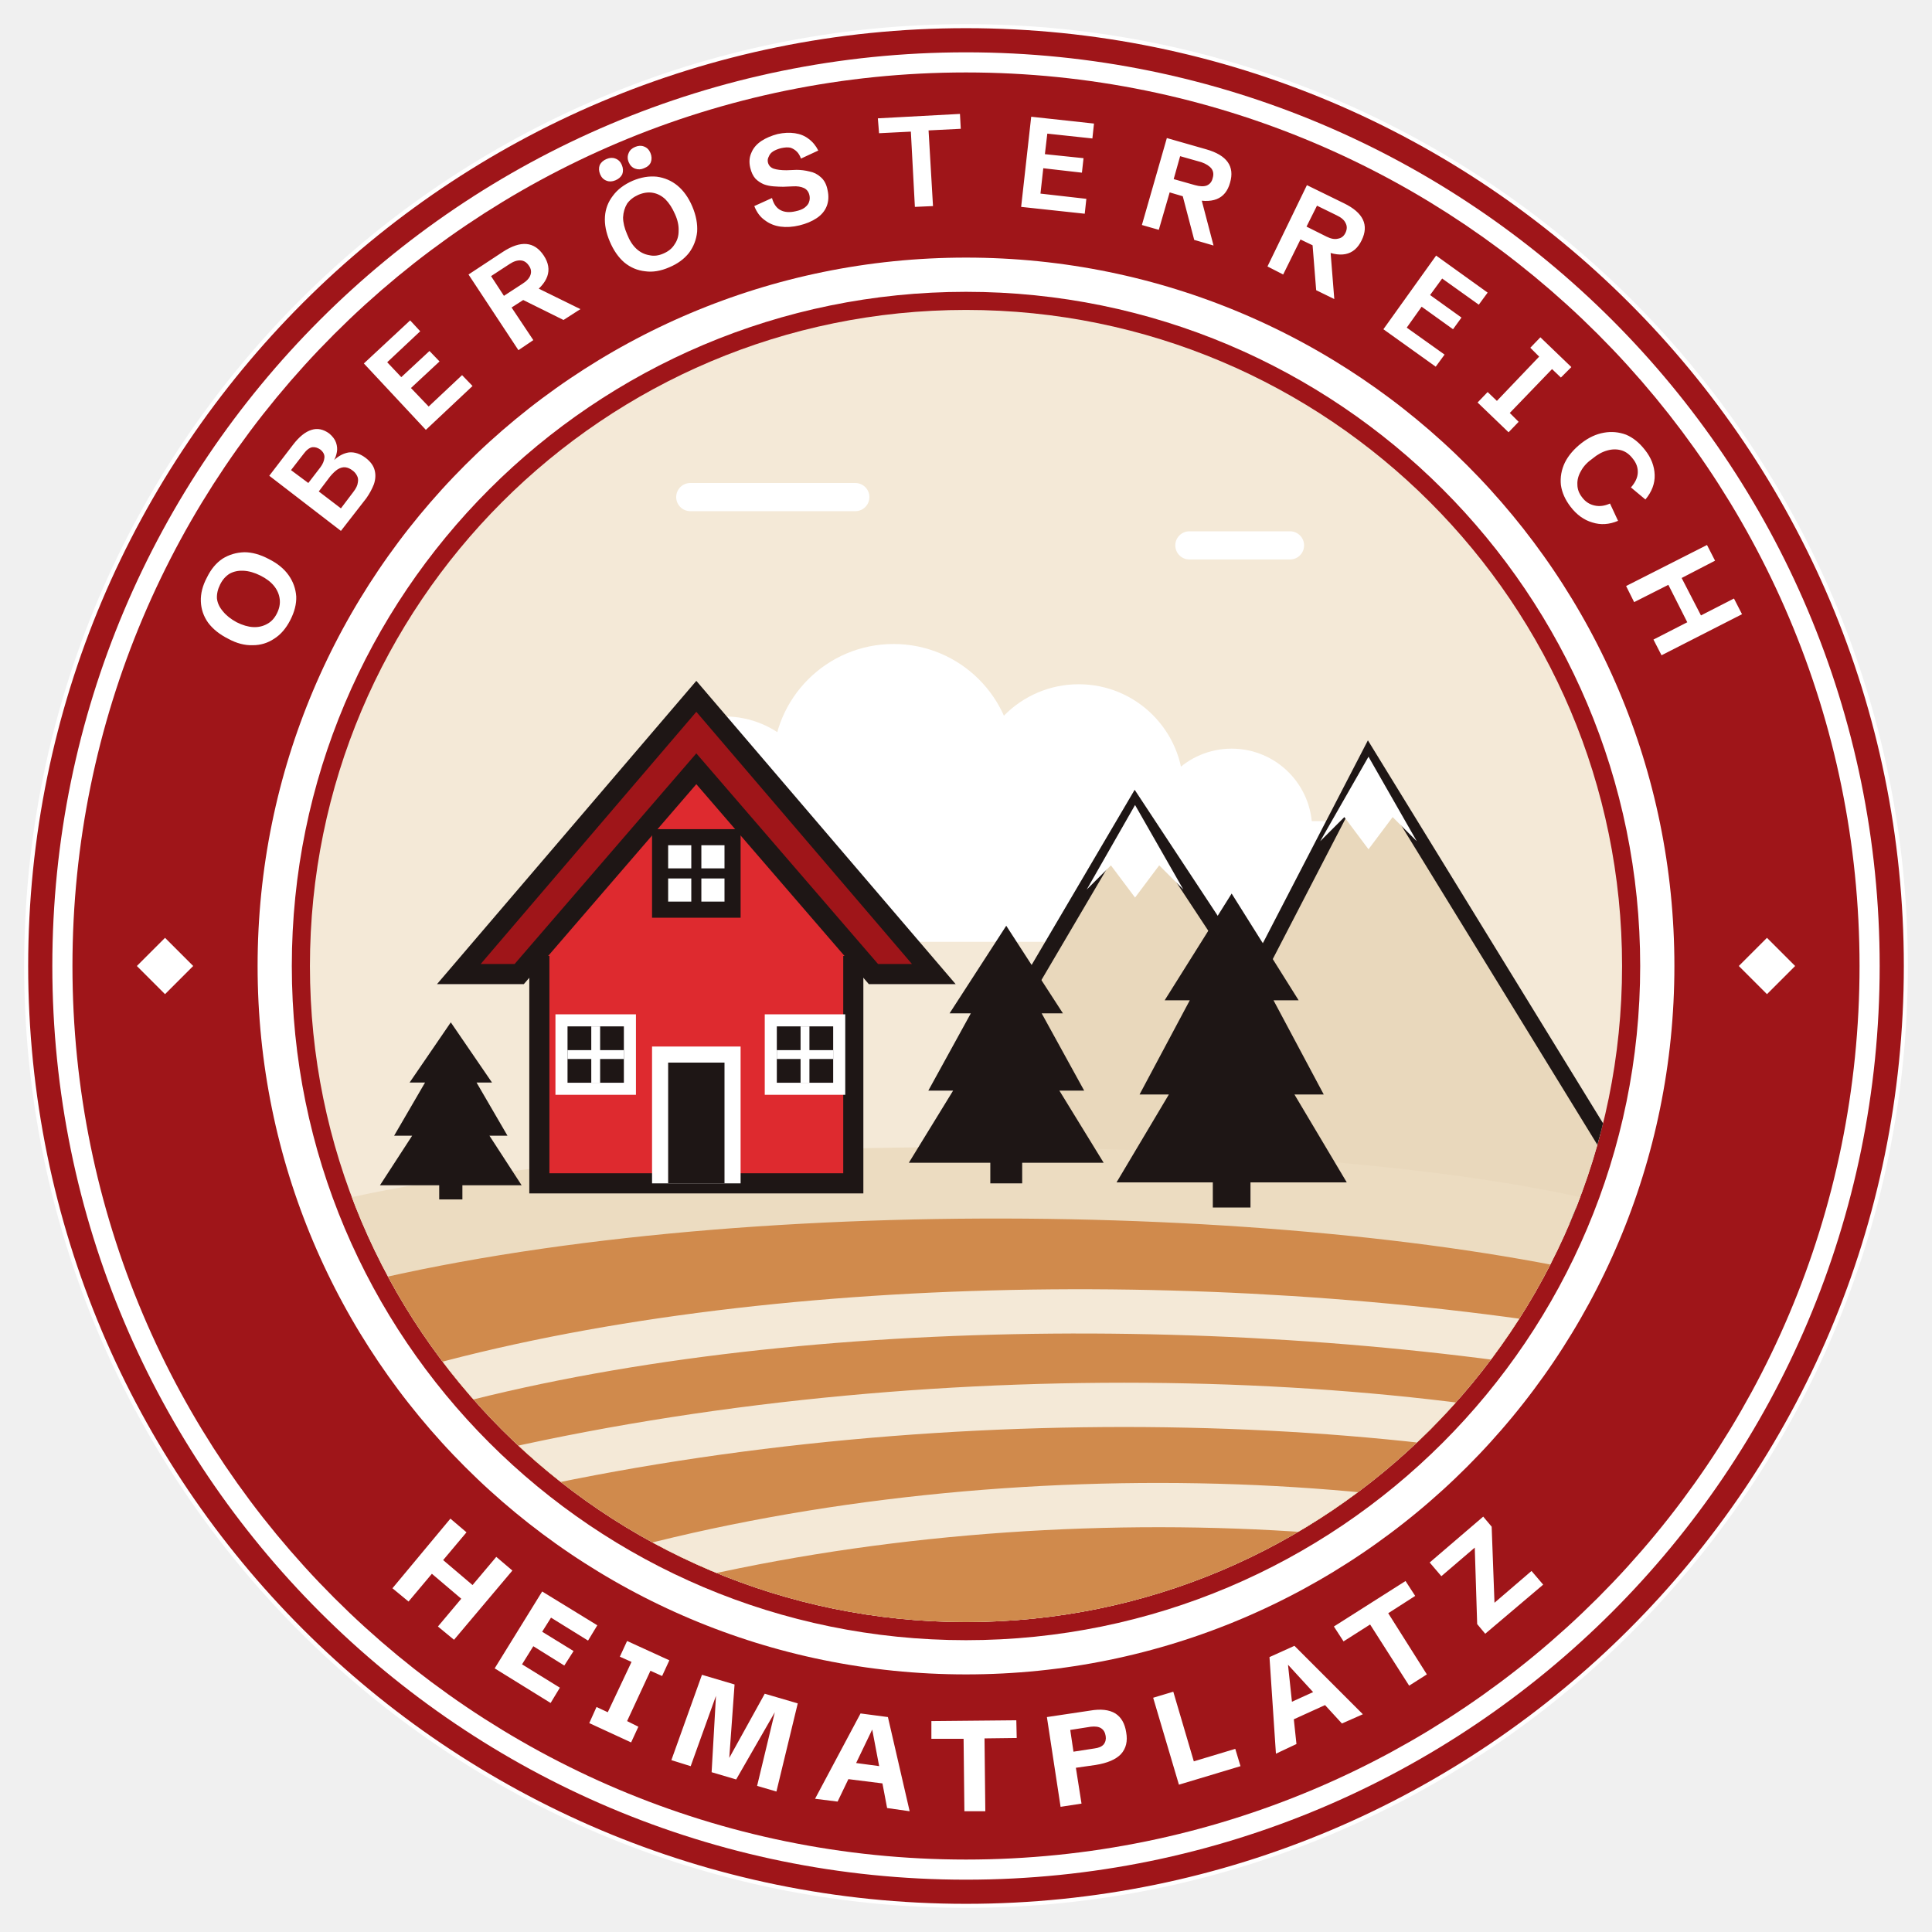
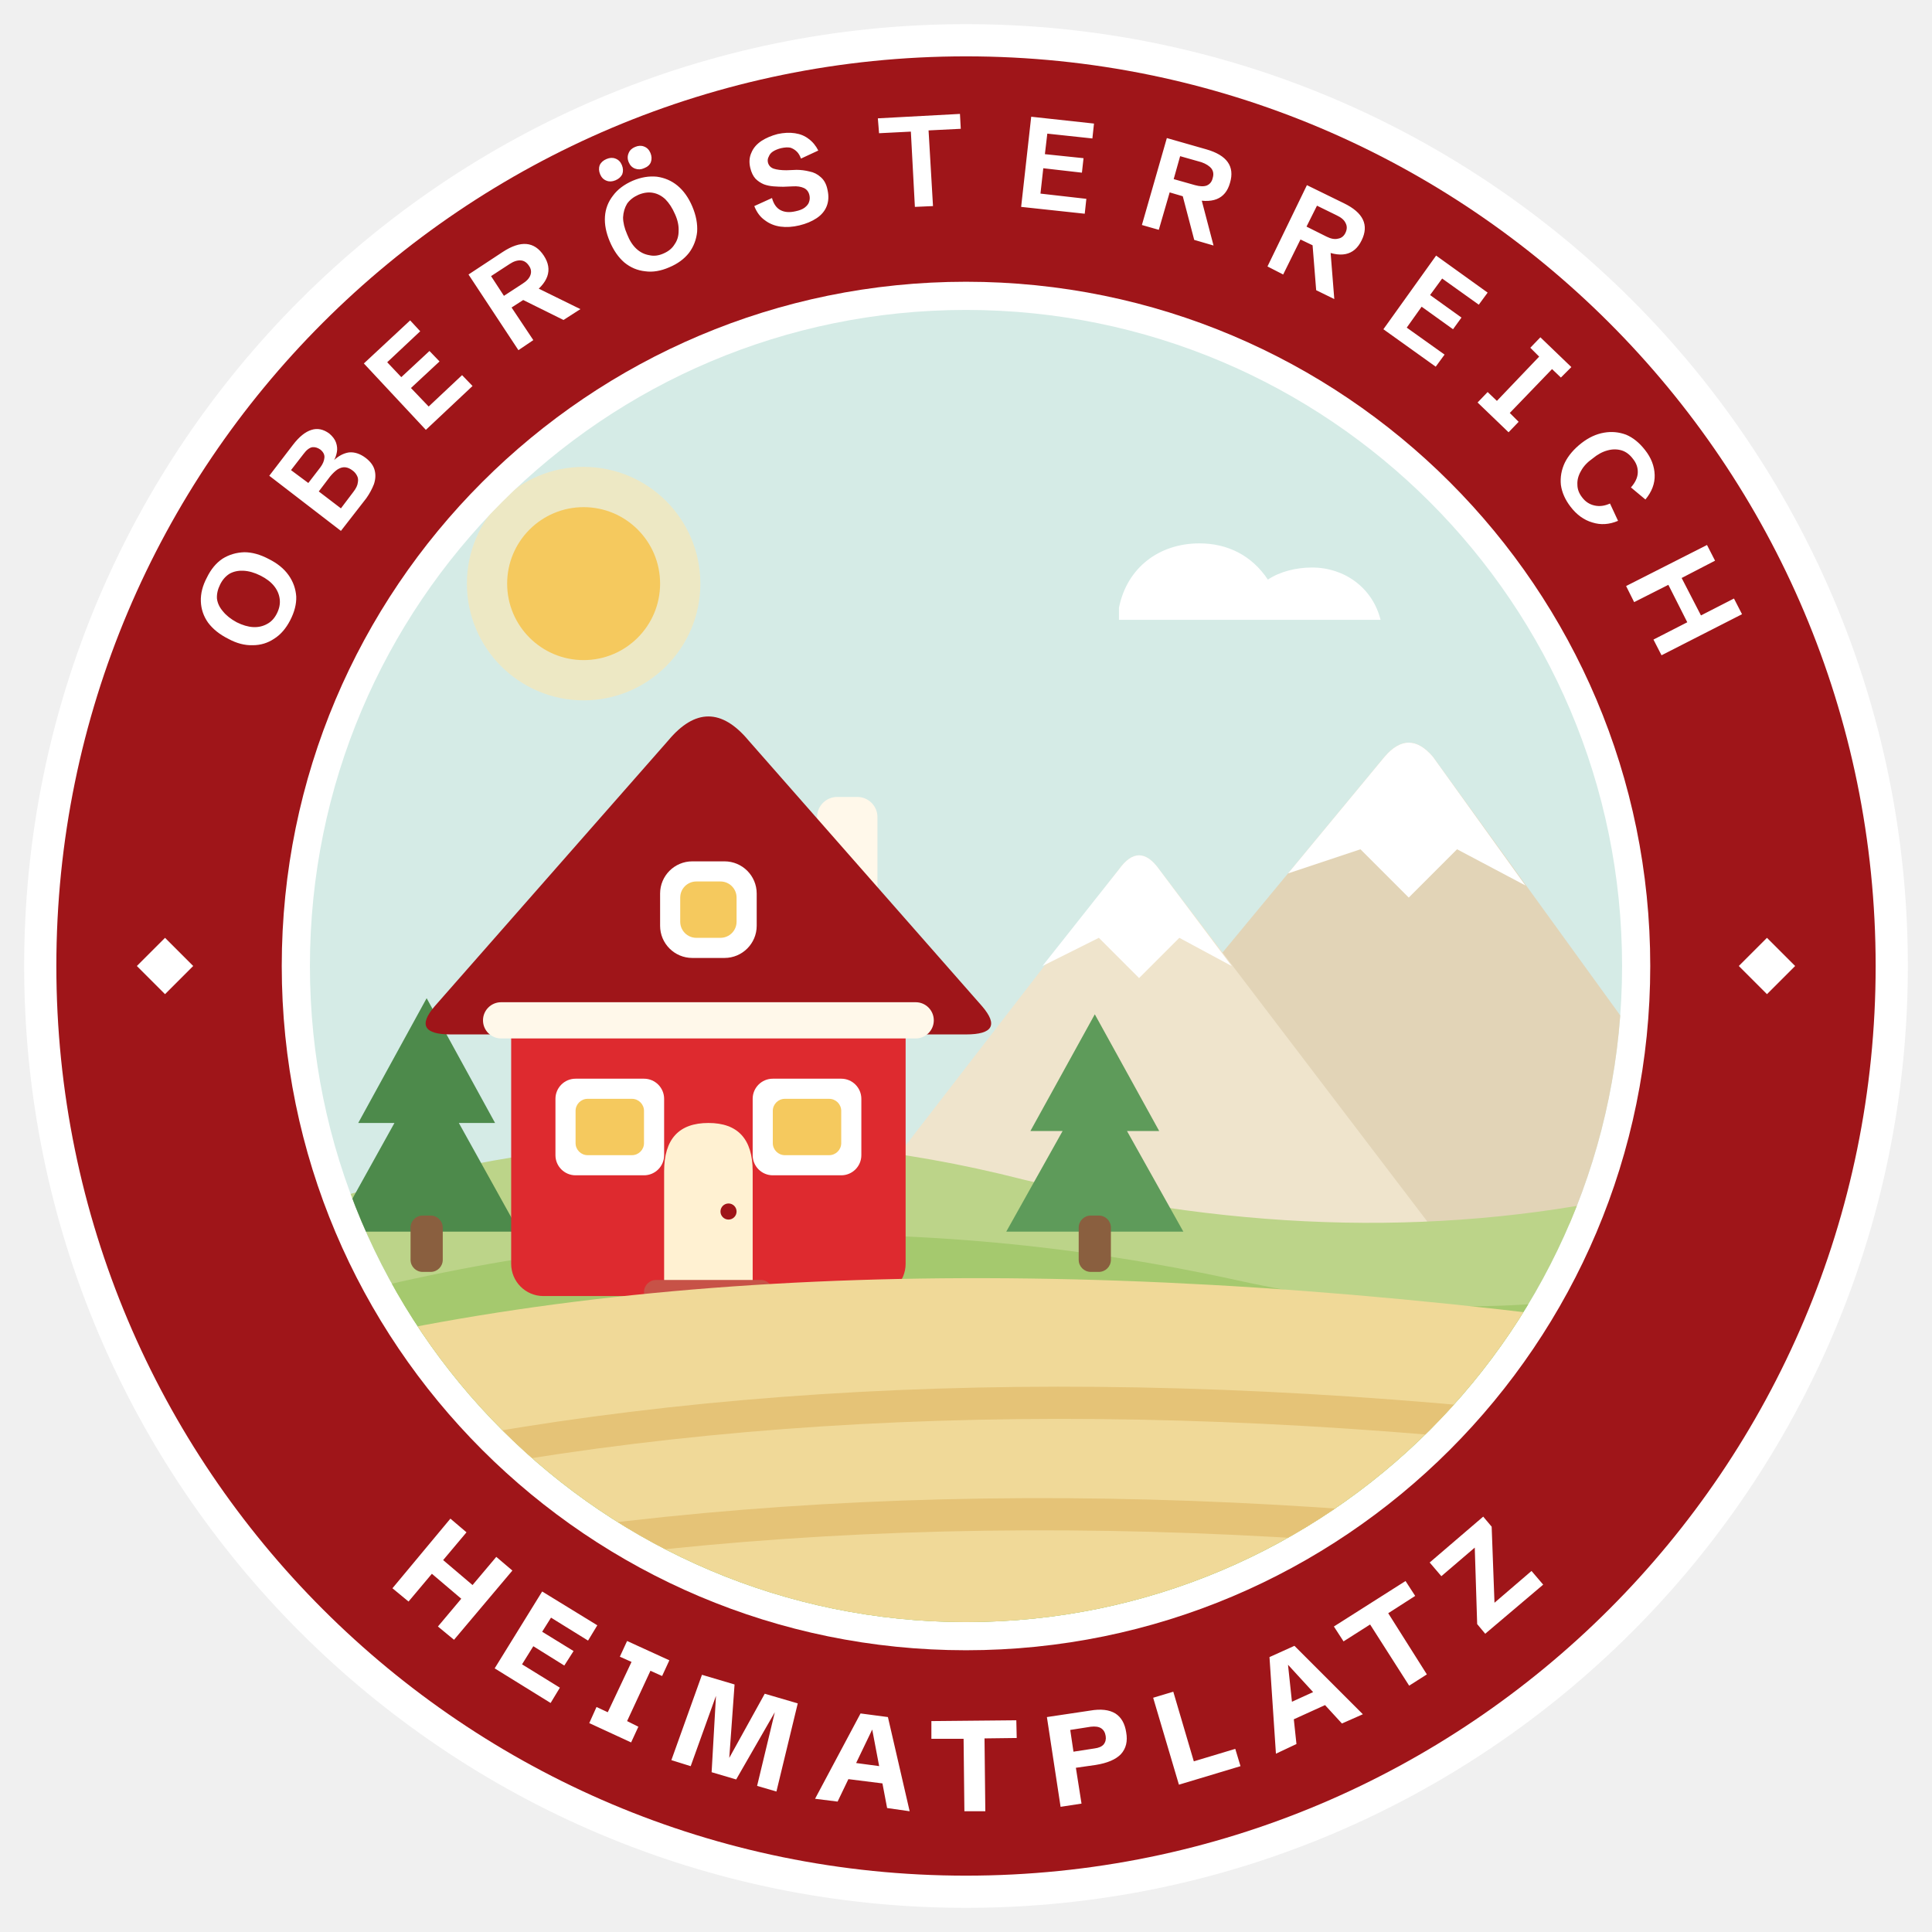
- <svg xmlns="http://www.w3.org/2000/svg" width="48" height="48" viewBox="0 0 480 480">
+ <svg xmlns="http://www.w3.org/2000/svg" width="48" height="48" viewBox="0 0 480 480" role="img" aria-labelledby="title description">
  <defs>
-     <clipPath id="clip-live">
+     <clipPath id="clip-flat-clean">
      <circle cx="240" cy="240" r="163" />
    </clipPath>
  </defs>
  <circle cx="240" cy="240" r="234" fill="#ffffff" />
-   <circle cx="240" cy="240" r="230" fill="none" stroke="#9f1519" stroke-width="6" />
-   <circle cx="240" cy="240" r="199" fill="none" stroke="#9f1519" stroke-width="46" />
-   <circle cx="240" cy="240" r="165" fill="none" stroke="#9f1519" stroke-width="5" />
-   <g clip-path="url(#clip-live)">
-     <circle cx="240" cy="240" r="163" fill="#f4e9d7" />
-     <g fill="#ffffff">
-       <rect x="168" y="120" width="48" height="7" rx="3.5" />
-       <rect x="292" y="132" width="32" height="7" rx="3.5" />
-     </g>
-     <g fill="#ffffff">
-       <rect x="142" y="204" width="200" height="30" rx="14" />
-       <circle cx="180" cy="202" r="24" />
-       <circle cx="222" cy="190" r="30" />
-       <circle cx="268" cy="196" r="26" />
-       <circle cx="306" cy="206" r="20" />
-     </g>
-     <path fill="#e9d8bc" stroke="#1e1615" stroke-width="4" stroke-linejoin="miter" d="M222 302 L282 200 L311 244 L340 188 L410 302Z" />
-     <path fill="#ffffff" d="M270 221 L282 200 L294 221 L288 215 L282 223 L276 215Z" />
-     <path fill="#ffffff" d="M328 209 L340 188 L352 209 L346 203 L340 211 L334 203Z" />
-     <path fill="#ecdcc1" d="M77 300 C150 280 330 280 403 300 L403 403 L77 403 Z" />
-     <path fill="#1e1615" d="M250 230     L264.08 251.76 L258.8 251.76     L269.36 270.96 L263.2 270.96     L274.2 288.88     L253.96 288.88 L253.96 294     L246.04 294 L246.04 288.88     L225.8 288.88     L236.8 270.96 L230.64 270.96     L241.2 251.76 L235.92 251.76Z" />
-     <path fill="#1e1615" d="M112 254     L122.24 268.96 L118.4 268.96     L126.08 282.16 L121.6 282.16     L129.6 294.48     L114.88 294.48 L114.88 298     L109.12 298 L109.12 294.48     L94.4 294.48     L102.4 282.16 L97.92 282.16     L105.6 268.96 L101.76 268.96Z" />
-     <path fill="#1e1615" d="M306 222     L322.64 248.52 L316.4 248.52     L328.88 271.92 L321.6 271.92     L334.6 293.76     L310.68 293.76 L310.68 300     L301.32 300 L301.32 293.76     L277.4 293.76     L290.4 271.92 L283.12 271.92     L295.6 248.52 L289.36 248.52Z" />
-     <g stroke="#1e1615" stroke-width="5" stroke-linejoin="miter">
-       <path fill="#de2a2f" d="M134 294 L134 240 L130 240 L173 190 L216 240 L212 240 L212 294Z" />
-       <path fill="#9f1519" d="M114 242 L173 173 L232 242 L217 242 L173 191 L129 242Z" />
+   <circle cx="240" cy="240" r="226" fill="#9f1519" />
+   <circle cx="240" cy="240" r="170" fill="#ffffff" />
+   <g clip-path="url(#clip-flat-clean)">
+     <circle cx="240" cy="240" r="163" fill="#d5ebe6" />
+     <circle cx="145" cy="145" r="29" fill="#fbe7b2" opacity=".65" />
+     <circle cx="145" cy="145" r="19" fill="#f5c95e" />
+     <path fill="#ffffff" d="M278 151c2-10 10-16 20-16 7 0 13 3 17 9 3-2 7-3 11-3 8 0 15 5 17 13h-65Z" />
+     <path fill="#e2d4b7" d="M248 304 344 188q6-7 12 0l84 116Z" />
+     <path fill="#ffffff" d="m320 217 24-29q6-7 12 0l23 32-17-9-12 12-12-12Z" />
+     <path fill="#efe4cc" d="M210 304 278 216q5-7 10 0l67 88Z" />
+     <path fill="#ffffff" d="m259 240 19-24q5-7 10 0l18 24-13-7-10 10-10-10Z" />
+     <path fill="#bcd489" d="M70 302q94-32 184-9 82 20 156 3v114H70Z" />
+     <path fill="#a5c96e" d="M70 326q118-34 237-8 54 12 103 2v90H70Z" />
+     <g>
+       <path fill="#4d8a4b" d="m106 248 17 31h-9l15 27H83l15-27h-9Z" />
+       <rect x="102" y="302" width="8" height="14" rx="3" fill="#8a5f3f" />
+       <path fill="#5e9b5a" d="m272 252 16 29h-8l14 25h-44l14-25h-8Z" />
+       <rect x="268" y="302" width="8" height="14" rx="3" fill="#8a5f3f" />
    </g>
    <g>
-       <rect x="164" y="208" width="18" height="18" fill="#ffffff" stroke="#1e1615" stroke-width="4" />
-       <path stroke="#1e1615" stroke-width="2.5" fill="none" d="M173 209.5 V224.5 M165.5 217 H180.5" />
+       <rect x="127" y="247" width="98" height="75" rx="8" fill="#de2a2f" />
+       <rect x="203" y="198" width="15" height="35" rx="5" fill="#fff8ea" />
+       <path fill="#9f1519" d="M108 250 166 184q10-12 20 0l58 66q6 7-4 7H112q-10 0-4-7Z" />
+       <rect x="120" y="249" width="112" height="9" rx="4.5" fill="#fff8ea" />
+       <rect x="164" y="214" width="24" height="24" rx="8" fill="#ffffff" />
+       <rect x="169" y="219" width="14" height="14" rx="4" fill="#f5c95e" />
+       <rect x="138" y="268" width="27" height="24" rx="5" fill="#ffffff" />
+       <rect x="143" y="273" width="17" height="14" rx="3" fill="#f5c95e" />
+       <rect x="187" y="268" width="27" height="24" rx="5" fill="#ffffff" />
+       <rect x="192" y="273" width="17" height="14" rx="3" fill="#f5c95e" />
+       <path fill="#fff1d2" d="M165 322v-31q0-12 11-12t11 12v31Z" />
+       <circle cx="181" cy="301" r="2" fill="#9f1519" />
+       <rect x="160" y="318" width="32" height="6" rx="3" fill="#c75247" />
    </g>
-     <rect x="162" y="260" width="22" height="34" fill="#ffffff" />
-     <rect x="166" y="264" width="14" height="30" fill="#1e1615" />
-     <g>
-       <rect x="138" y="252" width="20" height="20" fill="#ffffff" />
-       <rect x="141" y="255" width="14" height="14" fill="#1e1615" />
-       <path stroke="#ffffff" stroke-width="2.2" fill="none" d="M148 255 V269 M141 262 H155" />
-     </g>
-     <g>
-       <rect x="190" y="252" width="20" height="20" fill="#ffffff" />
-       <rect x="193" y="255" width="14" height="14" fill="#1e1615" />
-       <path stroke="#ffffff" stroke-width="2.2" fill="none" d="M200 255 V269 M193 262 H207" />
-     </g>
-     <path fill="#d08a4c" d="M77 322 C170 296 320 298 403 318 L403 403 L77 403 Z" />
-     <g stroke="#f4e9d7" stroke-width="11" fill="none" stroke-linecap="round">
-       <path d="M96 348 C180 322 300 320 396 336" />
-       <path d="M86 376 C190 344 320 342 408 362" />
-       <path d="M120 402 C210 368 330 366 412 390" />
-     </g>
+     <path fill="#f0d998" d="M70 337q137-35 340-7v80H70Z" />
+     <path d="M86 367q137-31 314-10M82 394q144-31 322-8" fill="none" stroke="#e5c377" stroke-width="8" stroke-linecap="round" />
  </g>
  <path fill="#ffffff" d="M72.1 154.1Q70.5 157.2 68.1 158.7Q65.7 160.3 62.8 160.3Q59.8 160.4 56.7 158.7Q53.5 157.1 51.7 154.7Q50 152.3 49.9 149.4Q49.8 146.5 51.4 143.5Q52.9 140.4 55.3 138.8Q57.7 137.3 60.7 137.2Q63.6 137.2 66.8 138.9Q70 140.5 71.7 142.9Q73.4 145.3 73.6 148.2Q73.7 151 72.1 154.1ZM68.8 152.4Q69.7 150.6 69.5 148.9Q69.3 147.1 68.1 145.6Q66.9 144.1 64.7 143Q62.5 141.9 60.5 141.8Q58.6 141.7 57.1 142.5Q55.6 143.4 54.7 145.2Q53.8 147 53.9 148.7Q54.1 150.4 55.4 151.9Q56.6 153.4 58.8 154.6Q61 155.7 62.9 155.8Q64.8 155.9 66.4 155Q67.9 154.2 68.8 152.4Z M84.7 131.9L66.9 118.2L72.8 110.5Q75.1 107.5 77.4 106.8Q79.6 106.1 81.8 107.7Q83.1 108.8 83.5 110Q83.9 111.2 83.7 112.3Q83.5 113.5 82.9 114.5L82.9 114.4Q84.7 112.7 86.7 112.4Q88.8 112.2 90.9 113.8Q92.7 115.2 93.1 116.9Q93.5 118.5 92.9 120.3Q92.2 122.1 91 123.8ZM84.7 126.3L87.8 122.2Q88.8 120.9 88.9 119.9Q89.1 118.9 88.7 118.2Q88.3 117.4 87.6 116.9Q86.7 116.2 85.8 116.1Q84.9 116 83.9 116.6Q83 117.2 82 118.4L79.2 122.1ZM76.6 120L79.6 116.1Q80.5 114.9 80.6 113.7Q80.7 112.6 79.6 111.7Q78.6 111 77.6 111.1Q76.5 111.3 75.4 112.8L72.3 116.8Z M105.8 106.8L90.4 90.3L101.9 79.6L104.4 82.3L96.2 90L99.7 93.7L106.7 87.2L109.2 89.8L102.1 96.4L106.5 101L114.8 93.2L117.4 95.9Z M128.8 87L116.4 68.2L124.9 62.6Q131.6 58.2 135.1 63.5Q138.6 68.8 131.6 73.5L127.1 76.4L132.5 84.5ZM140 79.5L128.7 73.9L132.8 71.2L144.2 76.8ZM125.2 73.5L129.8 70.5Q131.4 69.5 131.8 68.3Q132.2 67.1 131.4 66Q130.6 64.8 129.4 64.7Q128.1 64.6 126.6 65.6L122 68.6Z M166.3 66.4Q163.1 67.8 160.3 67.4Q157.4 67.1 155.1 65.2Q152.9 63.3 151.5 60Q150.1 56.7 150.3 53.8Q150.5 50.9 152.3 48.6Q154 46.3 157.2 44.9Q160.3 43.6 163.2 43.9Q166.1 44.3 168.3 46.1Q170.6 48 172 51.3Q173.4 54.6 173.2 57.6Q172.9 60.5 171.2 62.8Q169.4 65.1 166.3 66.4ZM164.8 63Q166.7 62.2 167.6 60.7Q168.6 59.3 168.6 57.4Q168.7 55.4 167.7 53.2Q166.7 50.9 165.3 49.5Q163.9 48.2 162.2 47.9Q160.5 47.6 158.6 48.4Q156.8 49.2 155.8 50.6Q154.9 52.1 154.8 54Q154.8 55.9 155.8 58.2Q156.7 60.5 158.1 61.8Q159.5 63.1 161.3 63.4Q163 63.8 164.8 63ZM152.9 44.8Q151.7 45.3 150.7 44.9Q149.6 44.5 149.1 43.3Q148.6 42.1 149 41Q149.5 40 150.7 39.5Q151.9 39 152.9 39.4Q154 39.8 154.5 41Q155 42.2 154.6 43.3Q154.1 44.3 152.9 44.8ZM160 41.8Q158.9 42.3 157.8 41.9Q156.7 41.5 156.2 40.3Q155.7 39.1 156.2 38Q156.6 37 157.8 36.5Q159 36 160 36.4Q161.1 36.8 161.6 38Q162.1 39.2 161.7 40.3Q161.3 41.3 160 41.8Z M198.6 56Q196.1 56.6 193.9 56.3Q191.7 56 190 54.7Q188.3 53.5 187.4 51.2L191.8 49.2Q192.4 51.4 193.9 52.2Q195.4 53 197.6 52.5Q199.1 52.2 199.9 51.6Q200.8 50.9 201 50.2Q201.3 49.4 201.1 48.5Q200.8 47.2 199.7 46.7Q198.6 46.2 197 46.3L194.6 46.4Q193.5 46.4 192.2 46.3Q190.9 46.2 189.8 45.8Q188.6 45.3 187.7 44.4Q186.8 43.4 186.4 41.7Q185.9 39.6 186.7 37.9Q187.4 36.2 189.2 35Q190.9 33.9 193.2 33.3Q195.5 32.8 197.5 33.1Q199.5 33.4 200.9 34.5Q202.4 35.6 203.3 37.4L199 39.4Q198.6 38.3 198 37.7Q197.3 37 196.4 36.7Q195.5 36.5 194.1 36.8Q192.9 37.1 192.1 37.6Q191.3 38.1 191 38.9Q190.6 39.6 190.8 40.4Q191.1 41.5 192.2 41.9Q193.4 42.3 195.4 42.3L197.9 42.2Q199.5 42.2 201.1 42.6Q202.7 42.9 203.9 44Q205.2 45.1 205.6 47.2Q206.1 49.4 205.4 51.2Q204.7 53 202.9 54.2Q201.1 55.4 198.6 56Z M227.3 51.4L226.3 32.7L218.4 33.1L218.1 29.4L238.5 28.3L238.7 32L230.7 32.4L231.8 51.2Z M253.7 51.4L256.2 29L271.8 30.7L271.4 34.4L260.2 33.2L259.6 38.3L269.2 39.3L268.8 42.9L259.2 41.8L258.5 48.1L269.9 49.4L269.5 53.1Z M283.7 55.9L289.9 34.3L299.7 37.1Q307.4 39.3 305.6 45.4Q303.9 51.6 295.7 49.3L290.6 47.8L287.9 57.1ZM296.7 59.6L293.5 47.4L298.3 48.8L301.5 61ZM291.6 44.5L296.9 46Q298.7 46.5 299.8 46.1Q301 45.6 301.3 44.2Q301.7 42.9 301 41.9Q300.2 40.9 298.5 40.3L293.2 38.8Z M314.9 66.2L324.7 46L333.9 50.5Q341.1 54 338.3 59.7Q335.5 65.5 327.9 61.8L323.1 59.5L318.8 68.2ZM327 72.1L326 59.6L330.5 61.7L331.5 74.3ZM324.6 56.3L329.6 58.8Q331.2 59.6 332.4 59.3Q333.7 59.1 334.3 57.8Q334.9 56.5 334.3 55.4Q333.8 54.3 332.1 53.5L327.2 51.1Z M343.7 81.8L356.8 63.5L369.6 72.7L367.4 75.7L358.3 69.2L355.3 73.3L363.1 78.9L361 81.8L353.2 76.2L349.5 81.4L358.9 88.1L356.7 91.1Z M367.1 100L369.6 97.4L371.9 99.6L382.4 88.6L380.2 86.4L382.7 83.8L390.4 91.2L387.8 93.8L385.6 91.7L375.1 102.6L377.3 104.8L374.8 107.4Z M390.2 125.9Q388.2 123.3 387.8 120.5Q387.5 117.6 388.8 114.9Q390.1 112.3 392.9 110.1Q395.6 108 398.5 107.5Q401.3 107 404 108Q406.6 109.1 408.7 111.8Q411 114.7 411.1 118Q411.2 121.2 408.8 124.1L405.2 121.1Q406.8 119.3 406.9 117.5Q407 115.6 405.7 114Q404.5 112.4 402.9 111.9Q401.2 111.4 399.4 111.9Q397.5 112.4 395.7 113.9Q393.7 115.3 392.8 117Q391.8 118.7 391.9 120.4Q391.9 122.1 393.1 123.6Q394.3 125.2 396.2 125.6Q398 126 400 125.1L402 129.4Q398.7 130.8 395.6 129.8Q392.5 128.9 390.2 125.9Z M404 145.6L424.1 135.4L426.1 139.3L417.8 143.6L422.6 152.9L430.8 148.7L432.8 152.6L412.8 162.8L410.8 158.9L419.2 154.6L414.5 145.3L406 149.6Z" />
  <path fill="#ffffff" d="M97.5 394.6L111.9 377.3L115.9 380.7L110.1 387.6L117.4 393.8L123.3 386.8L127.3 390.2L112.8 407.4L108.8 404.1L114.6 397.2L107.3 391L101.5 397.9Z M122.9 414.5L134.7 395.4L148.4 403.8L146.1 407.6L136.9 401.9L134.7 405.4L142.5 410.2L140.2 413.8L132.5 409L129.7 413.5L139.1 419.3L136.8 423.1Z M146.4 428.1L148.2 424.1L151 425.4L156.9 412.9L154 411.6L155.8 407.7L166.3 412.5L164.5 416.4L161.6 415.1L155.8 427.6L158.6 429L156.8 432.9Z M166.8 437.3L174.4 416.1L182.5 418.5L181.1 437.9L180.6 437.8L190 420.8L198.2 423.2L192.9 445.1L188.1 443.7L192.5 425.4L192.5 425.4L182.9 442.1L176.8 440.3L177.9 421L178 421L171.6 438.8Z M202.5 446.9L213.8 425.7L220.6 426.6L226 450L220.4 449.2L216.7 429.7L208.1 447.6ZM209 441.8L209.6 437.6L221.5 439.2L221 443.3Z M239.6 450L239.4 432L231.4 432L231.4 427.6L252.5 427.4L252.6 431.8L244.6 431.9L244.8 450Z M263.5 448.9L260.1 426.6L270.8 425Q274.8 424.3 277.1 425.7Q279.3 427.1 279.8 430.4Q280.4 433.7 278.5 435.8Q276.6 437.8 272.2 438.5L267.3 439.2L268.7 448.1ZM266.7 435.2L271.9 434.4Q273.5 434.2 274.2 433.4Q274.9 432.5 274.7 431.3Q274.5 430 273.6 429.4Q272.7 428.8 271 429L265.9 429.8Z M292.9 443.4L286.5 421.8L291.5 420.3L296.6 437.6L306.9 434.5L308.2 438.8Z M317 435.7L315.4 411.7L321.6 408.9L338.6 425.9L333.4 428.2L320 413.6L322.1 433.3ZM319.8 427.9L318.1 424.1L329.1 419.1L330.8 422.9Z M350.1 418.8L340.4 403.6L333.8 407.8L331.4 404.1L349.2 392.8L351.6 396.5L344.9 400.8L354.5 416Z M369 405.9L367 403.5L366.4 384.5L358.1 391.6L355.2 388.2L368.5 376.8L370.6 379.3L371.3 398.2L380.5 390.3L383.4 393.7Z" />
  <path fill="#ffffff" d="M41 233 L48 240 L41 247 L34 240Z" />
  <path fill="#ffffff" d="M439 233 L446 240 L439 247 L432 240Z" />
</svg>
